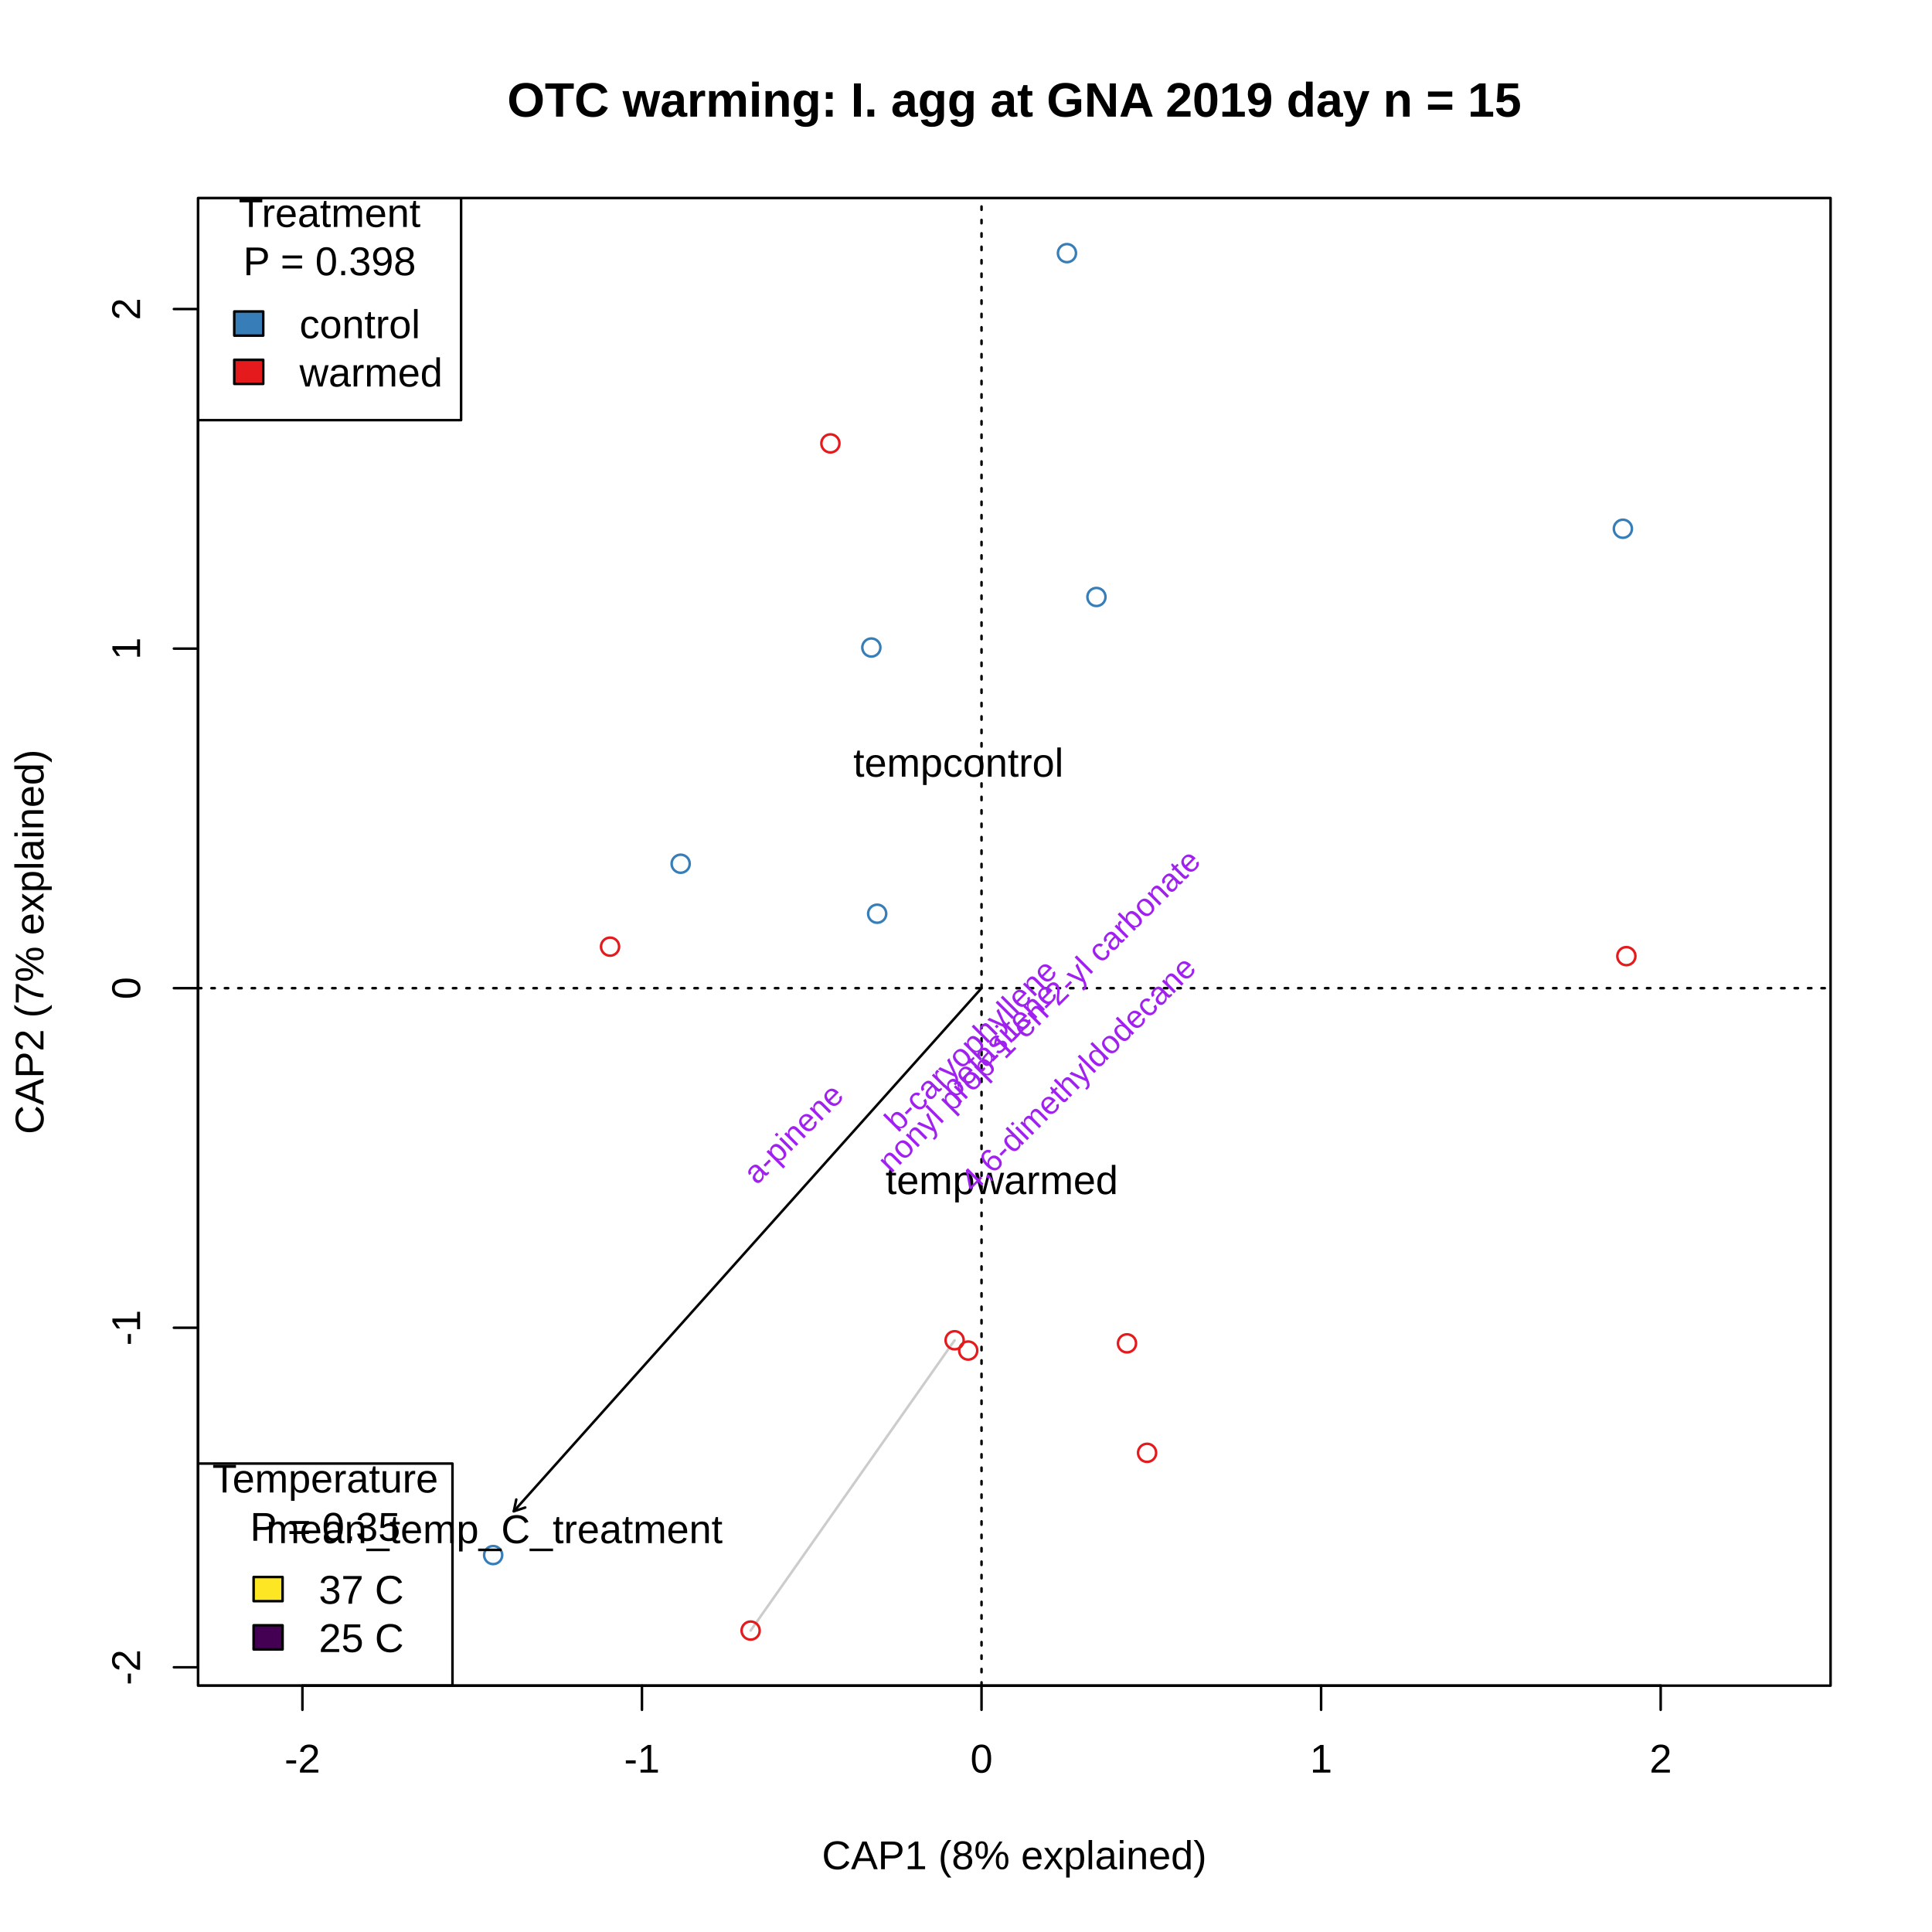
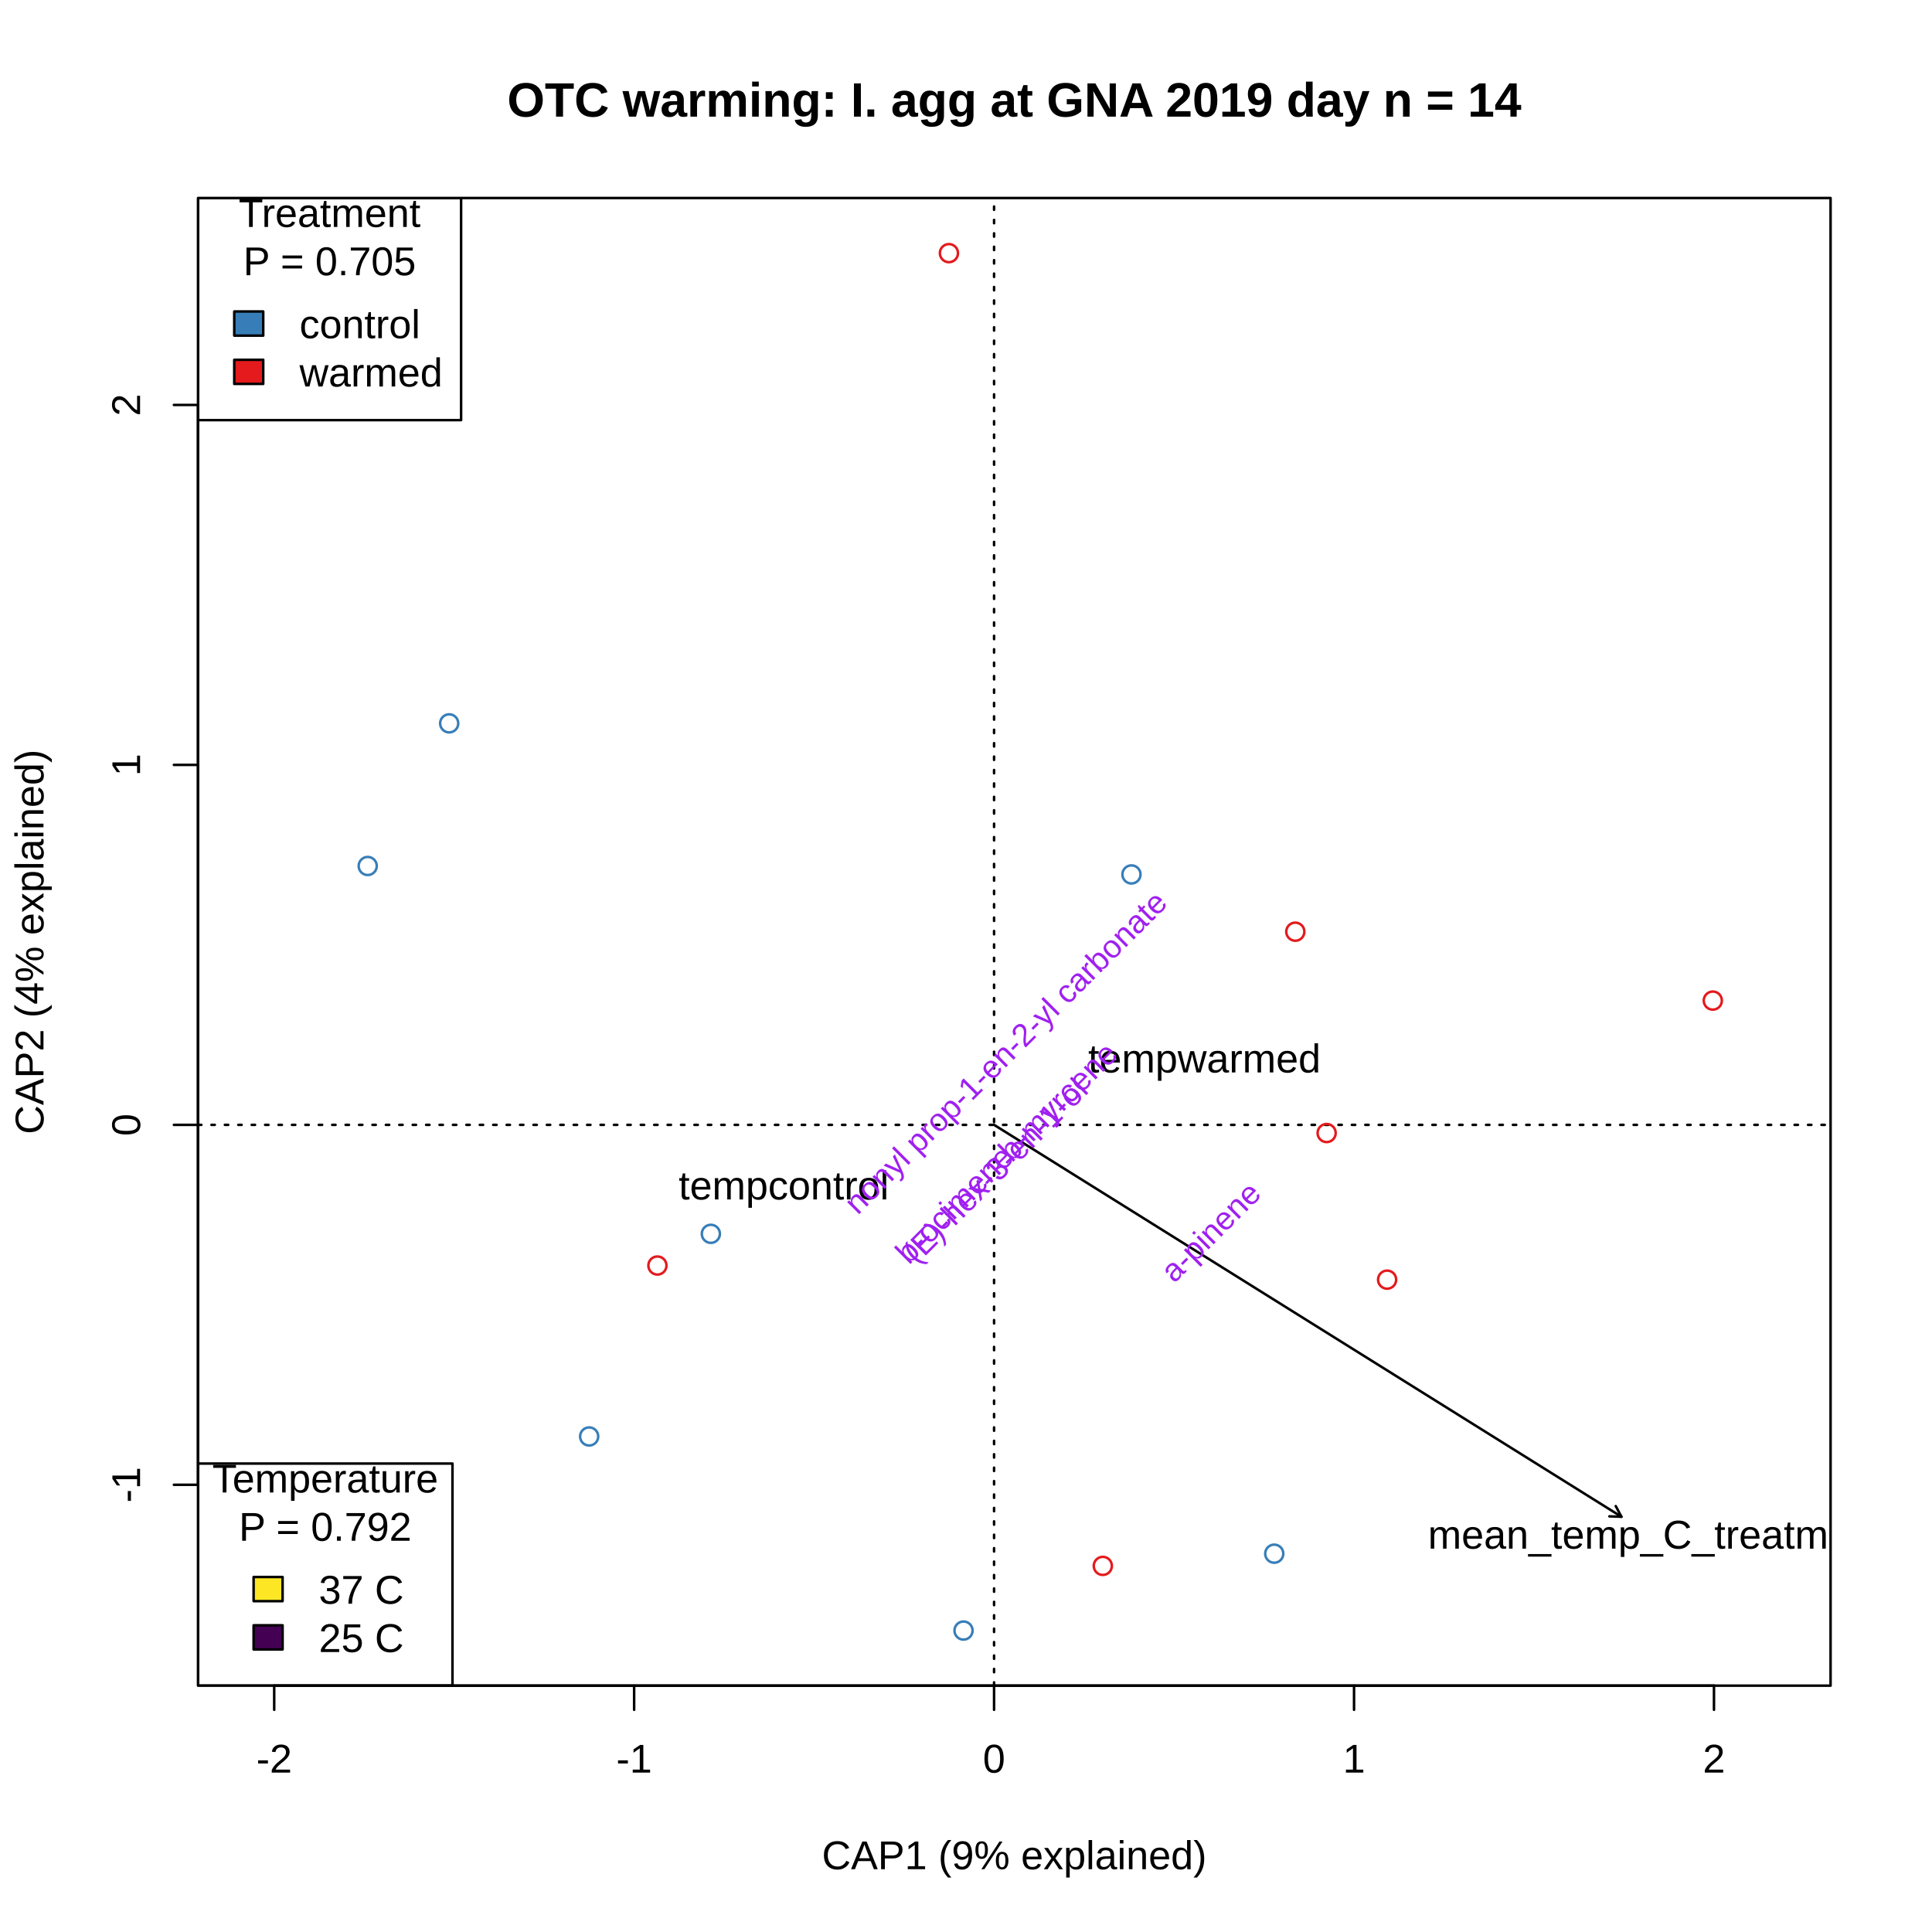
<svg xmlns="http://www.w3.org/2000/svg" class="svglite" width="576.00pt" height="576.00pt" viewBox="0 0 576.00 576.00">
  <defs>
    <style type="text/css">
    .svglite line, .svglite polyline, .svglite polygon, .svglite path, .svglite rect, .svglite circle {
      fill: none;
      stroke: #000000;
      stroke-linecap: round;
      stroke-linejoin: round;
      stroke-miterlimit: 10.00;
    }
    .svglite text {
      white-space: pre;
    }
  </style>
  </defs>
  <rect width="100%" height="100%" style="stroke: none; fill: #FFFFFF;" />
  <defs>
    <clipPath id="cpMC4wMHw1NzYuMDB8MC4wMHw1NzYuMDA=">
      <rect x="0.00" y="0.00" width="576.00" height="576.00" />
    </clipPath>
  </defs>
  <g clip-path="url(#cpMC4wMHw1NzYuMDB8MC4wMHw1NzYuMDA=)">
</g>
  <defs>
    <clipPath id="cpNTkuMDR8NTQ1Ljc2fDU5LjA0fDUwMi41Ng==">
      <rect x="59.04" y="59.04" width="486.72" height="443.52" />
    </clipPath>
  </defs>
  <g clip-path="url(#cpNTkuMDR8NTQ1Ljc2fDU5LjA0fDUwMi41Ng==)">
</g>
  <g clip-path="url(#cpMC4wMHw1NzYuMDB8MC4wMHw1NzYuMDA=)">
-     <line x1="90.16" y1="502.56" x2="495.11" y2="502.56" style="stroke-width: 0.75;" />
-     <line x1="90.16" y1="502.56" x2="90.16" y2="509.76" style="stroke-width: 0.75;" />
-     <line x1="191.39" y1="502.56" x2="191.39" y2="509.76" style="stroke-width: 0.75;" />
-     <line x1="292.63" y1="502.56" x2="292.63" y2="509.76" style="stroke-width: 0.75;" />
-     <line x1="393.87" y1="502.56" x2="393.87" y2="509.76" style="stroke-width: 0.75;" />
-     <line x1="495.11" y1="502.56" x2="495.11" y2="509.76" style="stroke-width: 0.75;" />
-     <text x="90.16" y="528.48" text-anchor="middle" style="font-size: 12.00px; font-family: &quot;Arial&quot;;">-2</text>
-     <text x="191.39" y="528.48" text-anchor="middle" style="font-size: 12.00px; font-family: &quot;Arial&quot;;">-1</text>
-     <text x="292.63" y="528.48" text-anchor="middle" style="font-size: 12.00px; font-family: &quot;Arial&quot;;">0</text>
-     <text x="393.87" y="528.48" text-anchor="middle" style="font-size: 12.00px; font-family: &quot;Arial&quot;;">1</text>
-     <text x="495.11" y="528.48" text-anchor="middle" style="font-size: 12.00px; font-family: &quot;Arial&quot;;">2</text>
-     <line x1="59.04" y1="497.08" x2="59.04" y2="92.14" style="stroke-width: 0.75;" />
-     <line x1="59.04" y1="497.08" x2="51.84" y2="497.08" style="stroke-width: 0.75;" />
-     <line x1="59.04" y1="395.85" x2="51.84" y2="395.85" style="stroke-width: 0.75;" />
-     <line x1="59.04" y1="294.61" x2="51.84" y2="294.61" style="stroke-width: 0.75;" />
-     <line x1="59.04" y1="193.37" x2="51.84" y2="193.37" style="stroke-width: 0.75;" />
-     <line x1="59.04" y1="92.14" x2="51.84" y2="92.14" style="stroke-width: 0.75;" />
-     <text transform="translate(41.76,497.08) rotate(-90)" text-anchor="middle" style="font-size: 12.00px; font-family: &quot;Arial&quot;;">-2</text>
-     <text transform="translate(41.76,395.85) rotate(-90)" text-anchor="middle" style="font-size: 12.00px; font-family: &quot;Arial&quot;;">-1</text>
-     <text transform="translate(41.76,294.61) rotate(-90)" text-anchor="middle" style="font-size: 12.00px; font-family: &quot;Arial&quot;;">0</text>
-     <text transform="translate(41.76,193.37) rotate(-90)" text-anchor="middle" style="font-size: 12.00px; font-family: &quot;Arial&quot;;">1</text>
-     <text transform="translate(41.76,92.14) rotate(-90)" text-anchor="middle" style="font-size: 12.00px; font-family: &quot;Arial&quot;;">2</text>
+     <line x1="81.75" y1="502.56" x2="511.00" y2="502.56" style="stroke-width: 0.75;" />
+     <line x1="81.75" y1="502.56" x2="81.75" y2="509.76" style="stroke-width: 0.75;" />
+     <line x1="189.06" y1="502.56" x2="189.06" y2="509.76" style="stroke-width: 0.75;" />
+     <line x1="296.37" y1="502.56" x2="296.37" y2="509.76" style="stroke-width: 0.75;" />
+     <line x1="403.69" y1="502.56" x2="403.69" y2="509.76" style="stroke-width: 0.75;" />
+     <line x1="511.00" y1="502.56" x2="511.00" y2="509.76" style="stroke-width: 0.75;" />
+     <text x="81.75" y="528.48" text-anchor="middle" style="font-size: 12.00px; font-family: &quot;Arial&quot;;">-2</text>
+     <text x="189.06" y="528.48" text-anchor="middle" style="font-size: 12.00px; font-family: &quot;Arial&quot;;">-1</text>
+     <text x="296.37" y="528.48" text-anchor="middle" style="font-size: 12.00px; font-family: &quot;Arial&quot;;">0</text>
+     <text x="403.69" y="528.48" text-anchor="middle" style="font-size: 12.00px; font-family: &quot;Arial&quot;;">1</text>
+     <text x="511.00" y="528.48" text-anchor="middle" style="font-size: 12.00px; font-family: &quot;Arial&quot;;">2</text>
+     <line x1="59.04" y1="442.67" x2="59.04" y2="120.73" style="stroke-width: 0.75;" />
+     <line x1="59.04" y1="442.67" x2="51.84" y2="442.67" style="stroke-width: 0.75;" />
+     <line x1="59.04" y1="335.36" x2="51.84" y2="335.36" style="stroke-width: 0.75;" />
+     <line x1="59.04" y1="228.04" x2="51.84" y2="228.04" style="stroke-width: 0.75;" />
+     <line x1="59.04" y1="120.73" x2="51.84" y2="120.73" style="stroke-width: 0.75;" />
+     <text transform="translate(41.76,442.67) rotate(-90)" text-anchor="middle" style="font-size: 12.00px; font-family: &quot;Arial&quot;;">-1</text>
+     <text transform="translate(41.76,335.36) rotate(-90)" text-anchor="middle" style="font-size: 12.00px; font-family: &quot;Arial&quot;;">0</text>
+     <text transform="translate(41.76,228.04) rotate(-90)" text-anchor="middle" style="font-size: 12.00px; font-family: &quot;Arial&quot;;">1</text>
+     <text transform="translate(41.76,120.73) rotate(-90)" text-anchor="middle" style="font-size: 12.00px; font-family: &quot;Arial&quot;;">2</text>
    <polygon points="59.04,502.56 545.76,502.56 545.76,59.04 59.04,59.04 " style="stroke-width: 0.75;" />
-     <text x="302.40" y="557.28" text-anchor="middle" style="font-size: 12.00px; font-family: &quot;Arial&quot;;">CAP1 (8% explained)</text>
-     <text transform="translate(12.96,280.80) rotate(-90)" text-anchor="middle" style="font-size: 12.00px; font-family: &quot;Arial&quot;;">CAP2 (7% explained)</text>
+     <text x="302.40" y="557.28" text-anchor="middle" style="font-size: 12.00px; font-family: &quot;Arial&quot;;">CAP1 (9% explained)</text>
+     <text transform="translate(12.96,280.80) rotate(-90)" text-anchor="middle" style="font-size: 12.00px; font-family: &quot;Arial&quot;;">CAP2 (4% explained)</text>
  </g>
  <g clip-path="url(#cpNTkuMDR8NTQ1Ljc2fDU5LjA0fDUwMi41Ng==)">
-     <line x1="59.04" y1="294.61" x2="545.76" y2="294.61" style="stroke-width: 0.75; stroke-dasharray: 1.00,3.00;" />
-     <line x1="292.63" y1="502.56" x2="292.63" y2="59.04" style="stroke-width: 0.75; stroke-dasharray: 1.00,3.00;" />
+     <line x1="59.04" y1="335.36" x2="545.76" y2="335.36" style="stroke-width: 0.75; stroke-dasharray: 1.00,3.00;" />
+     <line x1="296.37" y1="502.56" x2="296.37" y2="59.04" style="stroke-width: 0.75; stroke-dasharray: 1.00,3.00;" />
  </g>
  <g clip-path="url(#cpMC4wMHw1NzYuMDB8MC4wMHw1NzYuMDA=)">
-     <text x="302.40" y="34.77" text-anchor="middle" style="font-size: 14.40px; font-weight: bold; font-family: &quot;Arial&quot;;">OTC warming: I. agg at GNA 2019 day n = 15</text>
+     <text x="302.40" y="34.77" text-anchor="middle" style="font-size: 14.40px; font-weight: bold; font-family: &quot;Arial&quot;;">OTC warming: I. agg at GNA 2019 day n = 14</text>
  </g>
  <g clip-path="url(#cpNTkuMDR8NTQ1Ljc2fDU5LjA0fDUwMi41Ng==)">
    <rect x="59.04" y="59.04" width="78.43" height="66.22" style="stroke-width: 0.75;" />
    <rect x="69.84" y="92.86" width="8.64" height="7.20" style="stroke-width: 0.75; fill: #377EB8;" />
    <rect x="69.84" y="107.26" width="8.64" height="7.20" style="stroke-width: 0.75; fill: #E41A1C;" />
    <text x="98.26" y="67.66" text-anchor="middle" style="font-size: 12.00px; font-family: &quot;Arial&quot;;">Treatment </text>
-     <text x="98.26" y="82.06" text-anchor="middle" style="font-size: 12.00px; font-family: &quot;Arial&quot;;">P = 0.398</text>
+     <text x="98.26" y="82.06" text-anchor="middle" style="font-size: 12.00px; font-family: &quot;Arial&quot;;">P = 0.705</text>
    <text x="89.28" y="100.83" style="font-size: 12.00px; font-family: &quot;Arial&quot;;">control</text>
    <text x="89.28" y="115.23" style="font-size: 12.00px; font-family: &quot;Arial&quot;;">warmed</text>
    <rect x="59.04" y="436.34" width="75.86" height="66.22" style="stroke-width: 0.75;" />
    <rect x="75.61" y="470.16" width="8.64" height="7.20" style="stroke-width: 0.75; fill: #FDE725;" />
    <rect x="75.61" y="484.56" width="8.64" height="7.20" style="stroke-width: 0.75; fill: #440154;" />
    <text x="96.97" y="444.96" text-anchor="middle" style="font-size: 12.00px; font-family: &quot;Arial&quot;;">Temperature </text>
-     <text x="96.97" y="459.36" text-anchor="middle" style="font-size: 12.00px; font-family: &quot;Arial&quot;;">P = 0.35</text>
+     <text x="96.97" y="459.36" text-anchor="middle" style="font-size: 12.00px; font-family: &quot;Arial&quot;;">P = 0.792</text>
    <text x="95.05" y="478.13" style="font-size: 12.00px; font-family: &quot;Arial&quot;;">37  C</text>
    <text x="95.05" y="492.53" style="font-size: 12.00px; font-family: &quot;Arial&quot;;">25  C</text>
-     <line x1="254.20" y1="442.86" x2="223.79" y2="486.13" style="stroke-width: 0.75; stroke: #CCCCCC;" />
-     <line x1="254.20" y1="442.86" x2="284.61" y2="399.58" style="stroke-width: 0.75; stroke: #CCCCCC;" />
-     <circle cx="318.10" cy="75.47" r="2.70" style="stroke-width: 0.75; stroke: #377EB8;" />
-     <circle cx="261.52" cy="272.41" r="2.70" style="stroke-width: 0.75; stroke: #377EB8;" />
-     <circle cx="326.89" cy="177.98" r="2.70" style="stroke-width: 0.75; stroke: #377EB8;" />
-     <circle cx="259.78" cy="193.05" r="2.70" style="stroke-width: 0.75; stroke: #377EB8;" />
-     <circle cx="202.93" cy="257.51" r="2.70" style="stroke-width: 0.75; stroke: #377EB8;" />
-     <circle cx="147.03" cy="463.62" r="2.70" style="stroke-width: 0.75; stroke: #377EB8;" />
-     <circle cx="483.84" cy="157.64" r="2.70" style="stroke-width: 0.75; stroke: #377EB8;" />
-     <circle cx="336.00" cy="400.50" r="2.70" style="stroke-width: 0.75; stroke: #E41A1C;" />
-     <circle cx="223.79" cy="486.13" r="2.70" style="stroke-width: 0.75; stroke: #E41A1C;" />
-     <circle cx="284.61" cy="399.58" r="2.70" style="stroke-width: 0.75; stroke: #E41A1C;" />
-     <circle cx="341.99" cy="433.14" r="2.70" style="stroke-width: 0.75; stroke: #E41A1C;" />
-     <circle cx="247.57" cy="132.19" r="2.70" style="stroke-width: 0.75; stroke: #E41A1C;" />
-     <circle cx="484.88" cy="285.06" r="2.70" style="stroke-width: 0.75; stroke: #E41A1C;" />
-     <circle cx="288.66" cy="402.65" r="2.70" style="stroke-width: 0.75; stroke: #E41A1C;" />
-     <circle cx="181.88" cy="282.23" r="2.70" style="stroke-width: 0.75; stroke: #E41A1C;" />
-     <text x="285.73" y="231.55" text-anchor="middle" style="font-size: 12.00px; font-family: &quot;Arial&quot;;">tempcontrol</text>
-     <text x="298.67" y="356.00" text-anchor="middle" style="font-size: 12.00px; font-family: &quot;Arial&quot;;">tempwarmed</text>
-     <line x1="292.63" y1="294.61" x2="153.18" y2="450.57" style="stroke-width: 0.75;" />
-     <polyline points="153.92,447.05 153.18,450.57 156.60,449.45 " style="stroke-width: 0.75;" />
-     <text x="147.40" y="460.07" text-anchor="middle" style="font-size: 12.00px; font-family: &quot;Arial&quot;;">mean_temp_C_treatment</text>
-     <text transform="translate(295.42,303.44) rotate(-45)" text-anchor="middle" style="font-size: 9.60px;fill: none; font-family: &quot;Arial&quot;;">a-farnesene</text>
-     <text transform="translate(291.76,308.89) rotate(-45)" text-anchor="middle" style="font-size: 9.60px;fill: none; font-family: &quot;Arial&quot;;">b-myrcene</text>
-     <text transform="translate(281.43,294.02) rotate(-45)" text-anchor="middle" style="font-size: 9.60px;fill: none; font-family: &quot;Arial&quot;;">b-ocimene</text>
-     <text transform="translate(294.50,296.48) rotate(-45)" text-anchor="middle" style="font-size: 9.60px;fill: none; font-family: &quot;Arial&quot;;">g-terpinene</text>
-     <text transform="translate(238.83,340.25) rotate(-45)" text-anchor="middle" style="font-size: 9.60px;fill: #A020F0; font-family: &quot;Arial&quot;;">a-pinene</text>
-     <text transform="translate(294.50,296.48) rotate(-45)" text-anchor="middle" style="font-size: 9.60px;fill: none; font-family: &quot;Arial&quot;;">bergamotene</text>
-     <text transform="translate(294.70,301.39) rotate(-45)" text-anchor="middle" style="font-size: 9.60px;fill: none; font-family: &quot;Arial&quot;;">(3E)-4,8-dimethylnona-1,3,7-triene</text>
-     <text transform="translate(294.50,296.48) rotate(-45)" text-anchor="middle" style="font-size: 9.60px;fill: none; font-family: &quot;Arial&quot;;">2-hexyldecan-1-ol</text>
-     <text transform="translate(294.50,296.48) rotate(-45)" text-anchor="middle" style="font-size: 9.60px;fill: none; font-family: &quot;Arial&quot;;">(1R,2R)-cyclooctane-1,2-diol</text>
-     <text transform="translate(294.50,296.48) rotate(-45)" text-anchor="middle" style="font-size: 9.60px;fill: none; font-family: &quot;Arial&quot;;">(1Z,4Z,7Z)-1,5,9,9-tetramethylcycloundeca-1,4,7-triene</text>
-     <text transform="translate(284.59,298.37) rotate(-45)" text-anchor="middle" style="font-size: 9.60px;fill: none; font-family: &quot;Arial&quot;;">(E)-hex-2-enal</text>
-     <text transform="translate(299.14,291.79) rotate(-45)" text-anchor="middle" style="font-size: 9.60px;fill: none; font-family: &quot;Arial&quot;;">(Z)-3-methylundec-2-ene</text>
-     <text transform="translate(296.79,311.08) rotate(-45)" text-anchor="middle" style="font-size: 9.60px;fill: none; font-family: &quot;Arial&quot;;">(2E)-2,7-dimethylocta-2,6-dien-1-ol</text>
-     <text transform="translate(282.40,299.53) rotate(-45)" text-anchor="middle" style="font-size: 9.60px;fill: none; font-family: &quot;Arial&quot;;">(E)-hex-3-en-1-ol</text>
-     <text transform="translate(288.28,295.04) rotate(-45)" text-anchor="middle" style="font-size: 9.60px;fill: none; font-family: &quot;Arial&quot;;">[(E)-hex-3-enyl] acetate</text>
-     <text transform="translate(288.20,309.36) rotate(-45)" text-anchor="middle" style="font-size: 9.60px;fill: none; font-family: &quot;Arial&quot;;">pseudoionone</text>
-     <text transform="translate(293.39,297.64) rotate(-45)" text-anchor="middle" style="font-size: 9.60px;fill: none; font-family: &quot;Arial&quot;;">methyl benzoate</text>
-     <text transform="translate(291.69,313.92) rotate(-45)" text-anchor="middle" style="font-size: 9.60px;fill: #A020F0; font-family: &quot;Arial&quot;;">b-caryophyllene</text>
-     <text transform="translate(292.77,291.84) rotate(-45)" text-anchor="middle" style="font-size: 9.60px;fill: none; font-family: &quot;Arial&quot;;">[(Z)-hex-3-enyl] butanoate</text>
-     <text transform="translate(312.03,303.63) rotate(-45)" text-anchor="middle" style="font-size: 9.60px;fill: #A020F0; font-family: &quot;Arial&quot;;">nonyl prop-1-en-2-yl carbonate</text>
-     <text transform="translate(292.03,290.98) rotate(-45)" text-anchor="middle" style="font-size: 9.60px;fill: none; font-family: &quot;Arial&quot;;">a-copaene</text>
-     <text transform="translate(294.50,296.48) rotate(-45)" text-anchor="middle" style="font-size: 9.60px;fill: none; font-family: &quot;Arial&quot;;">nonylcyclopropane</text>
-     <text transform="translate(323.70,322.46) rotate(-45)" text-anchor="middle" style="font-size: 9.60px;fill: #A020F0; font-family: &quot;Arial&quot;;">4,6-dimethyldodecane</text>
-     <text transform="translate(294.77,302.98) rotate(-45)" text-anchor="middle" style="font-size: 9.60px;fill: none; font-family: &quot;Arial&quot;;">a-terpineol</text>
-     <text transform="translate(297.46,299.13) rotate(-45)" text-anchor="middle" style="font-size: 9.60px;fill: none; font-family: &quot;Arial&quot;;">linalool</text>
-     <text transform="translate(294.50,296.48) rotate(-45)" text-anchor="middle" style="font-size: 9.60px;fill: none; font-family: &quot;Arial&quot;;">2,4,6-trimethyloctane</text>
-     <text transform="translate(294.50,296.48) rotate(-45)" text-anchor="middle" style="font-size: 9.60px;fill: none; font-family: &quot;Arial&quot;;">3,5-dimethyloctane</text>
-     <text transform="translate(295.16,297.14) rotate(-45)" text-anchor="middle" style="font-size: 9.60px;fill: none; font-family: &quot;Arial&quot;;">octanoic acid</text>
-     <text transform="translate(294.50,296.48) rotate(-45)" text-anchor="middle" style="font-size: 9.60px;fill: none; font-family: &quot;Arial&quot;;">2-O-(2-ethylhexyl) 1-O-(4-methylpentyl) oxalate</text>
-     <text transform="translate(300.10,312.34) rotate(-45)" text-anchor="middle" style="font-size: 9.60px;fill: #A020F0; font-family: &quot;Arial&quot;;">petasitene</text>
-     <text transform="translate(301.66,305.01) rotate(-45)" text-anchor="middle" style="font-size: 9.60px;fill: none; font-family: &quot;Arial&quot;;">trans-a-bergamotene</text>
-     <text transform="translate(294.50,296.48) rotate(-45)" text-anchor="middle" style="font-size: 9.60px;fill: none; font-family: &quot;Arial&quot;;">2-methylundecane</text>
-     <text transform="translate(294.50,296.48) rotate(-45)" text-anchor="middle" style="font-size: 9.60px;fill: none; font-family: &quot;Arial&quot;;">2-phenylacetonitrile</text>
-     <text transform="translate(294.50,296.48) rotate(-45)" text-anchor="middle" style="font-size: 9.60px;fill: none; font-family: &quot;Arial&quot;;">3-methylbutanal oxime</text>
+     <circle cx="109.63" cy="258.18" r="2.70" style="stroke-width: 0.75; stroke: #377EB8;" />
+     <circle cx="337.33" cy="260.70" r="2.70" style="stroke-width: 0.75; stroke: #377EB8;" />
+     <circle cx="175.65" cy="428.26" r="2.70" style="stroke-width: 0.75; stroke: #377EB8;" />
+     <circle cx="211.93" cy="367.85" r="2.70" style="stroke-width: 0.75; stroke: #377EB8;" />
+     <circle cx="287.26" cy="486.13" r="2.70" style="stroke-width: 0.75; stroke: #377EB8;" />
+     <circle cx="133.92" cy="215.66" r="2.70" style="stroke-width: 0.75; stroke: #377EB8;" />
+     <circle cx="386.18" cy="277.77" r="2.70" style="stroke-width: 0.75; stroke: #E41A1C;" />
+     <circle cx="510.65" cy="298.31" r="2.70" style="stroke-width: 0.75; stroke: #E41A1C;" />
+     <circle cx="379.90" cy="463.21" r="2.70" style="stroke-width: 0.75; stroke: #377EB8;" />
+     <circle cx="413.55" cy="381.51" r="2.70" style="stroke-width: 0.75; stroke: #E41A1C;" />
+     <circle cx="196.00" cy="377.30" r="2.70" style="stroke-width: 0.75; stroke: #E41A1C;" />
+     <circle cx="282.91" cy="75.47" r="2.70" style="stroke-width: 0.75; stroke: #E41A1C;" />
+     <circle cx="395.52" cy="337.80" r="2.70" style="stroke-width: 0.75; stroke: #E41A1C;" />
+     <circle cx="328.79" cy="466.85" r="2.70" style="stroke-width: 0.75; stroke: #E41A1C;" />
+     <text x="233.66" y="357.60" text-anchor="middle" style="font-size: 12.00px; font-family: &quot;Arial&quot;;">tempcontrol</text>
+     <text x="359.09" y="319.74" text-anchor="middle" style="font-size: 12.00px; font-family: &quot;Arial&quot;;">tempwarmed</text>
+     <line x1="296.37" y1="335.36" x2="483.41" y2="452.20" style="stroke-width: 0.75;" />
+     <polyline points="479.82,452.08 483.41,452.20 481.72,449.02 " style="stroke-width: 0.75;" />
+     <text x="493.76" y="461.70" text-anchor="middle" style="font-size: 12.00px; font-family: &quot;Arial&quot;;">mean_temp_C_treatment</text>
+     <text transform="translate(304.42,336.06) rotate(-45)" text-anchor="middle" style="font-size: 9.60px;fill: none; font-family: &quot;Arial&quot;;">a-farnesene</text>
+     <text transform="translate(317.71,330.78) rotate(-45)" text-anchor="middle" style="font-size: 9.60px;fill: #A020F0; font-family: &quot;Arial&quot;;">b-myrcene</text>
+     <text transform="translate(286.84,361.43) rotate(-45)" text-anchor="middle" style="font-size: 9.60px;fill: #A020F0; font-family: &quot;Arial&quot;;">b-ocimene</text>
+     <text transform="translate(298.24,337.23) rotate(-45)" text-anchor="middle" style="font-size: 9.60px;fill: none; font-family: &quot;Arial&quot;;">g-terpinene</text>
+     <text transform="translate(363.27,369.55) rotate(-45)" text-anchor="middle" style="font-size: 9.60px;fill: #A020F0; font-family: &quot;Arial&quot;;">a-pinene</text>
+     <text transform="translate(298.24,337.23) rotate(-45)" text-anchor="middle" style="font-size: 9.60px;fill: none; font-family: &quot;Arial&quot;;">bergamotene</text>
+     <text transform="translate(302.54,335.80) rotate(-45)" text-anchor="middle" style="font-size: 9.60px;fill: none; font-family: &quot;Arial&quot;;">(3E)-4,8-dimethylnona-1,3,7-triene</text>
+     <text transform="translate(298.24,337.23) rotate(-45)" text-anchor="middle" style="font-size: 9.60px;fill: none; font-family: &quot;Arial&quot;;">2-hexyldecan-1-ol</text>
+     <text transform="translate(298.24,337.23) rotate(-45)" text-anchor="middle" style="font-size: 9.60px;fill: none; font-family: &quot;Arial&quot;;">(1Z,4Z,7Z)-1,5,9,9-tetramethylcycloundeca-1,4,7-triene</text>
+     <text transform="translate(309.61,341.83) rotate(-45)" text-anchor="middle" style="font-size: 9.60px;fill: none; font-family: &quot;Arial&quot;;">(E)-hex-2-enal</text>
+     <text transform="translate(298.80,338.51) rotate(-45)" text-anchor="middle" style="font-size: 9.60px;fill: none; font-family: &quot;Arial&quot;;">(2E)-2,7-dimethylocta-2,6-dien-1-ol</text>
+     <text transform="translate(299.08,351.29) rotate(-45)" text-anchor="middle" style="font-size: 9.60px;fill: #A020F0; font-family: &quot;Arial&quot;;">(E)-hex-3-en-1-ol</text>
+     <text transform="translate(296.91,344.43) rotate(-45)" text-anchor="middle" style="font-size: 9.60px;fill: none; font-family: &quot;Arial&quot;;">[(E)-hex-3-enyl] acetate</text>
+     <text transform="translate(305.78,343.08) rotate(-45)" text-anchor="middle" style="font-size: 9.60px;fill: none; font-family: &quot;Arial&quot;;">pseudoionone</text>
+     <text transform="translate(299.42,338.18) rotate(-45)" text-anchor="middle" style="font-size: 9.60px;fill: none; font-family: &quot;Arial&quot;;">methyl benzoate</text>
+     <text transform="translate(311.41,336.82) rotate(-45)" text-anchor="middle" style="font-size: 9.60px;fill: none; font-family: &quot;Arial&quot;;">b-caryophyllene</text>
+     <text transform="translate(298.24,337.23) rotate(-45)" text-anchor="middle" style="font-size: 9.60px;fill: none; font-family: &quot;Arial&quot;;">[(Z)-hex-3-enyl] butanoate</text>
+     <text transform="translate(302.10,316.04) rotate(-45)" text-anchor="middle" style="font-size: 9.60px;fill: #A020F0; font-family: &quot;Arial&quot;;">nonyl prop-1-en-2-yl carbonate</text>
+     <text transform="translate(297.57,336.55) rotate(-45)" text-anchor="middle" style="font-size: 9.60px;fill: none; font-family: &quot;Arial&quot;;">a-copaene</text>
+     <text transform="translate(298.24,337.23) rotate(-45)" text-anchor="middle" style="font-size: 9.60px;fill: none; font-family: &quot;Arial&quot;;">nonylcyclopropane</text>
+     <text transform="translate(303.94,335.34) rotate(-45)" text-anchor="middle" style="font-size: 9.60px;fill: none; font-family: &quot;Arial&quot;;">a-terpineol</text>
+     <text transform="translate(301.15,334.58) rotate(-45)" text-anchor="middle" style="font-size: 9.60px;fill: none; font-family: &quot;Arial&quot;;">linalool</text>
+     <text transform="translate(298.24,337.23) rotate(-45)" text-anchor="middle" style="font-size: 9.60px;fill: none; font-family: &quot;Arial&quot;;">3,5-dimethyloctane</text>
+     <text transform="translate(303.41,331.73) rotate(-45)" text-anchor="middle" style="font-size: 9.60px;fill: none; font-family: &quot;Arial&quot;;">petasitene</text>
+     <text transform="translate(304.76,327.21) rotate(-45)" text-anchor="middle" style="font-size: 9.60px;fill: none; font-family: &quot;Arial&quot;;">trans-a-bergamotene</text>
+     <text transform="translate(307.44,333.88) rotate(-45)" text-anchor="middle" style="font-size: 9.60px;fill: none; font-family: &quot;Arial&quot;;">a-campholenal</text>
+     <text transform="translate(293.95,332.65) rotate(-45)" text-anchor="middle" style="font-size: 9.60px;fill: none; font-family: &quot;Arial&quot;;">indole</text>
+     <text transform="translate(298.24,337.23) rotate(-45)" text-anchor="middle" style="font-size: 9.60px;fill: none; font-family: &quot;Arial&quot;;">3-methylbutanal oxime</text>
  </g>
</svg>
